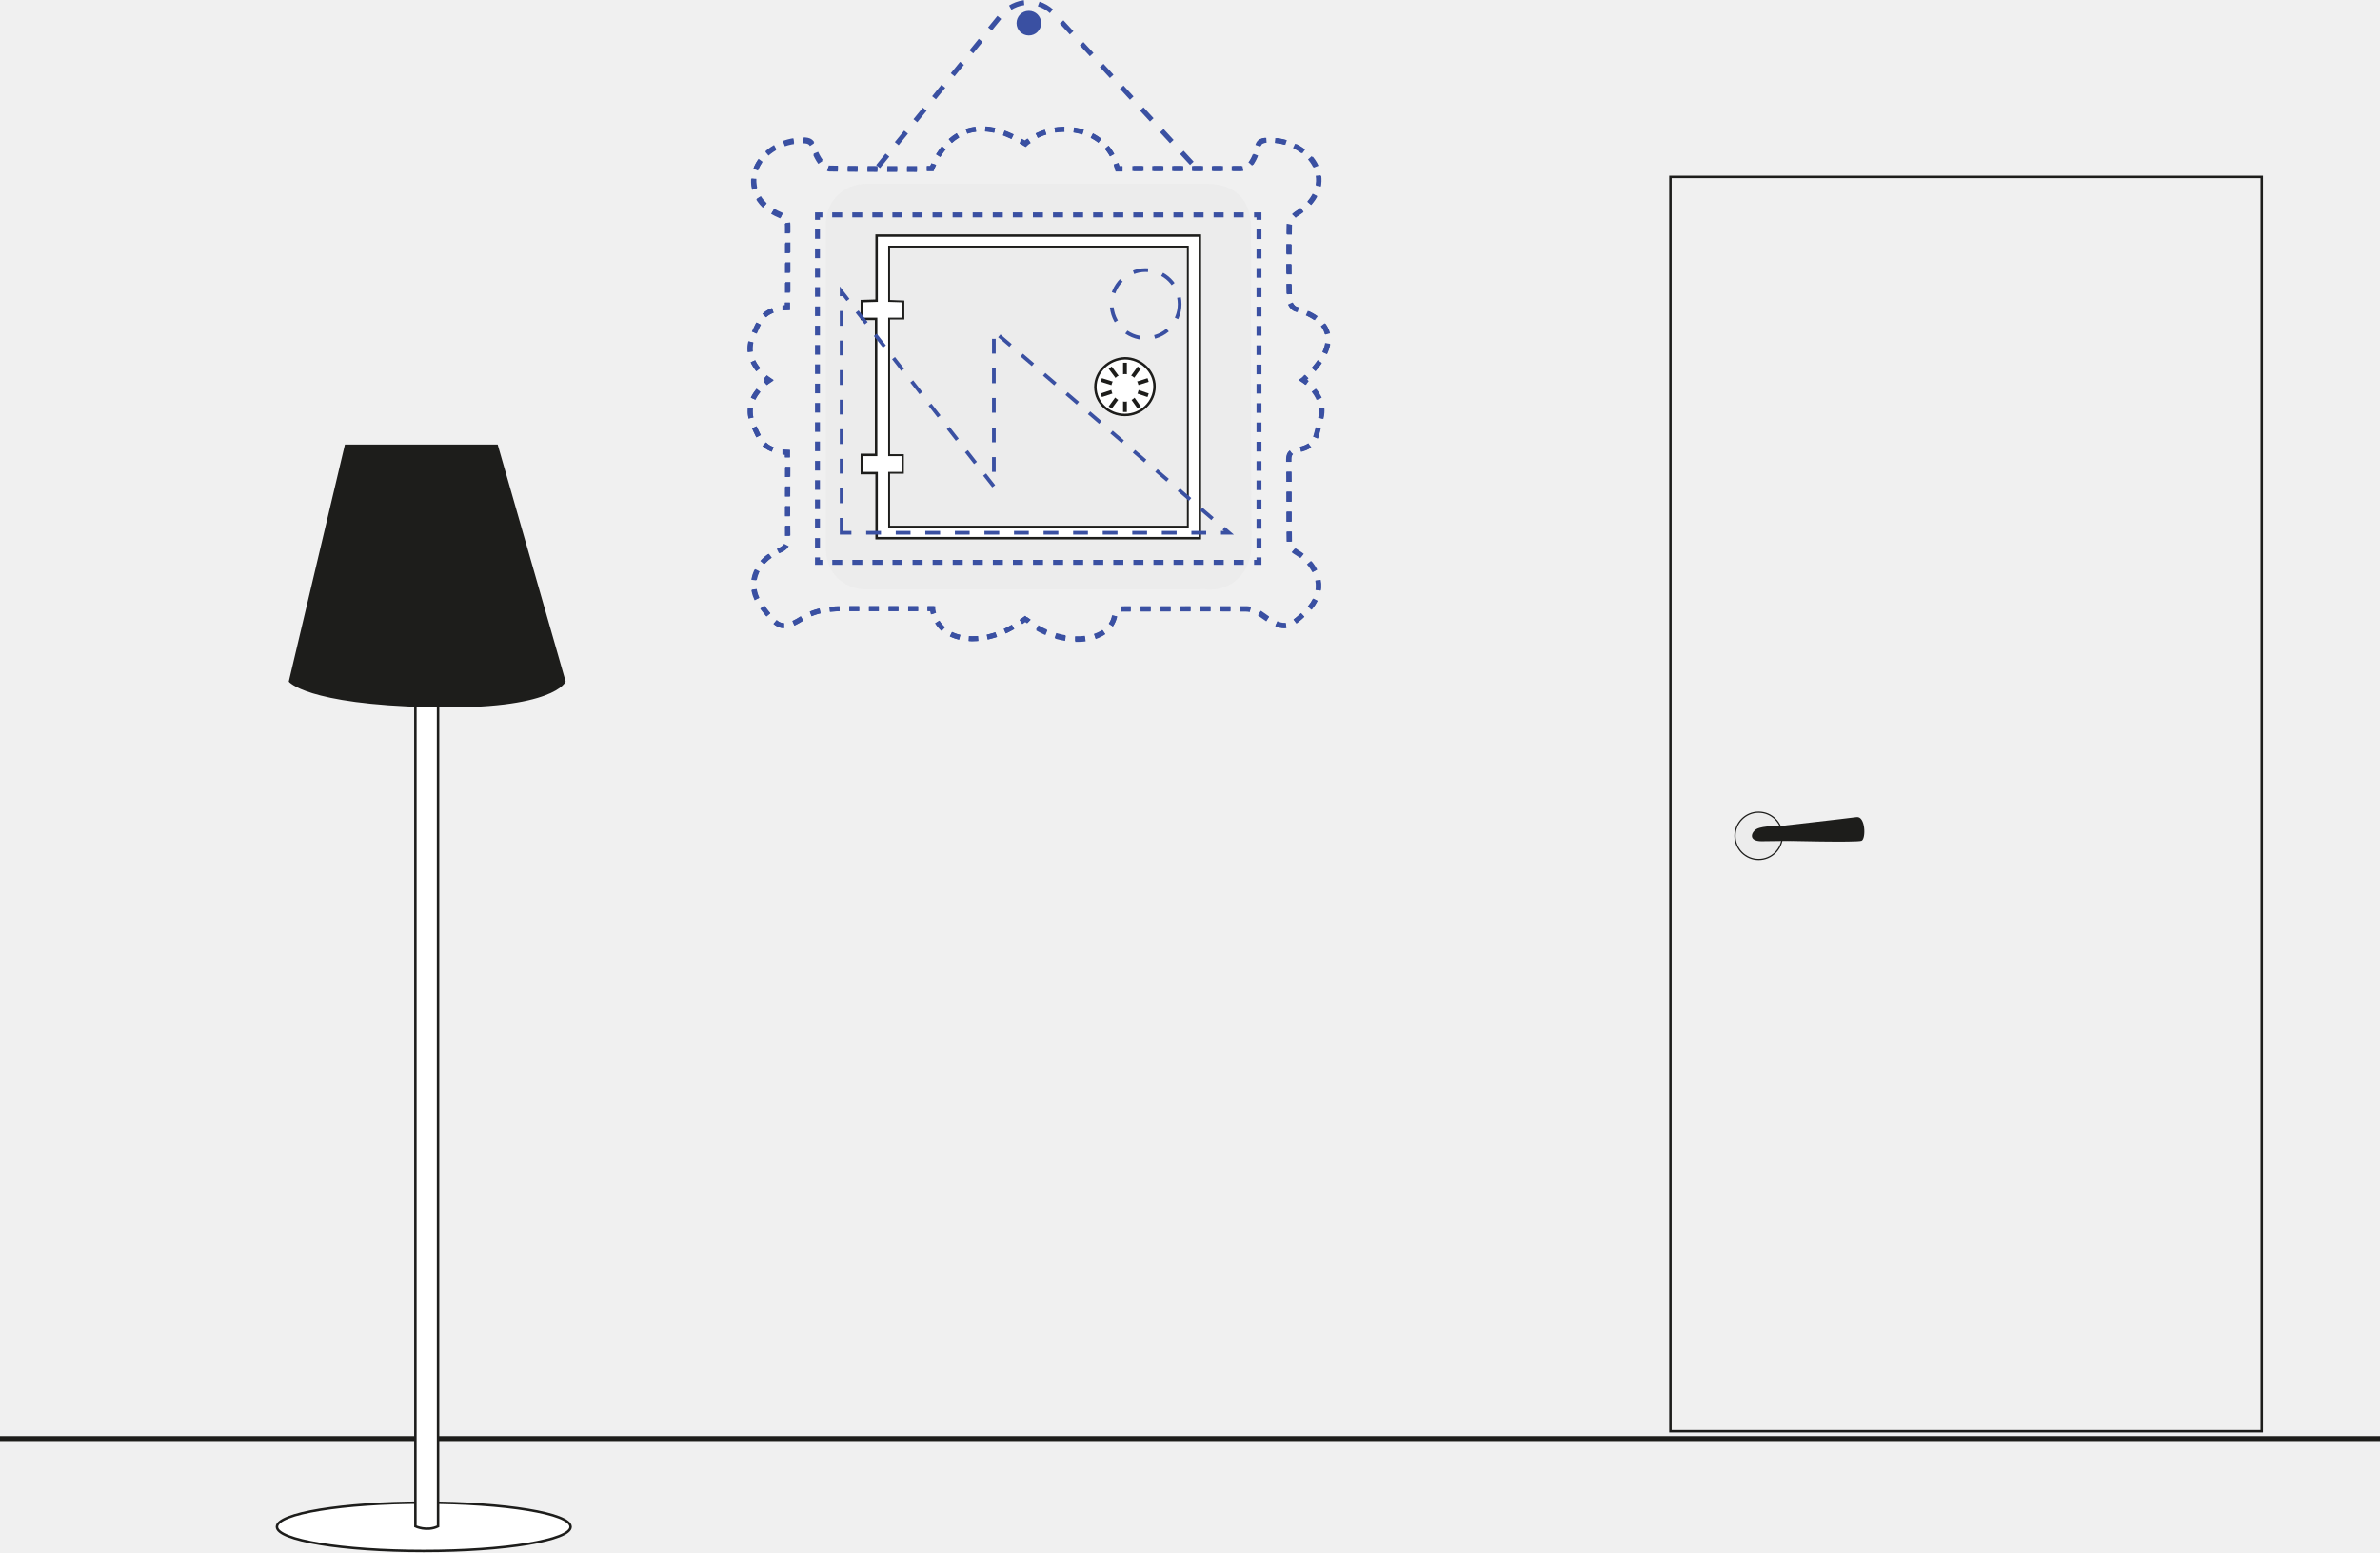
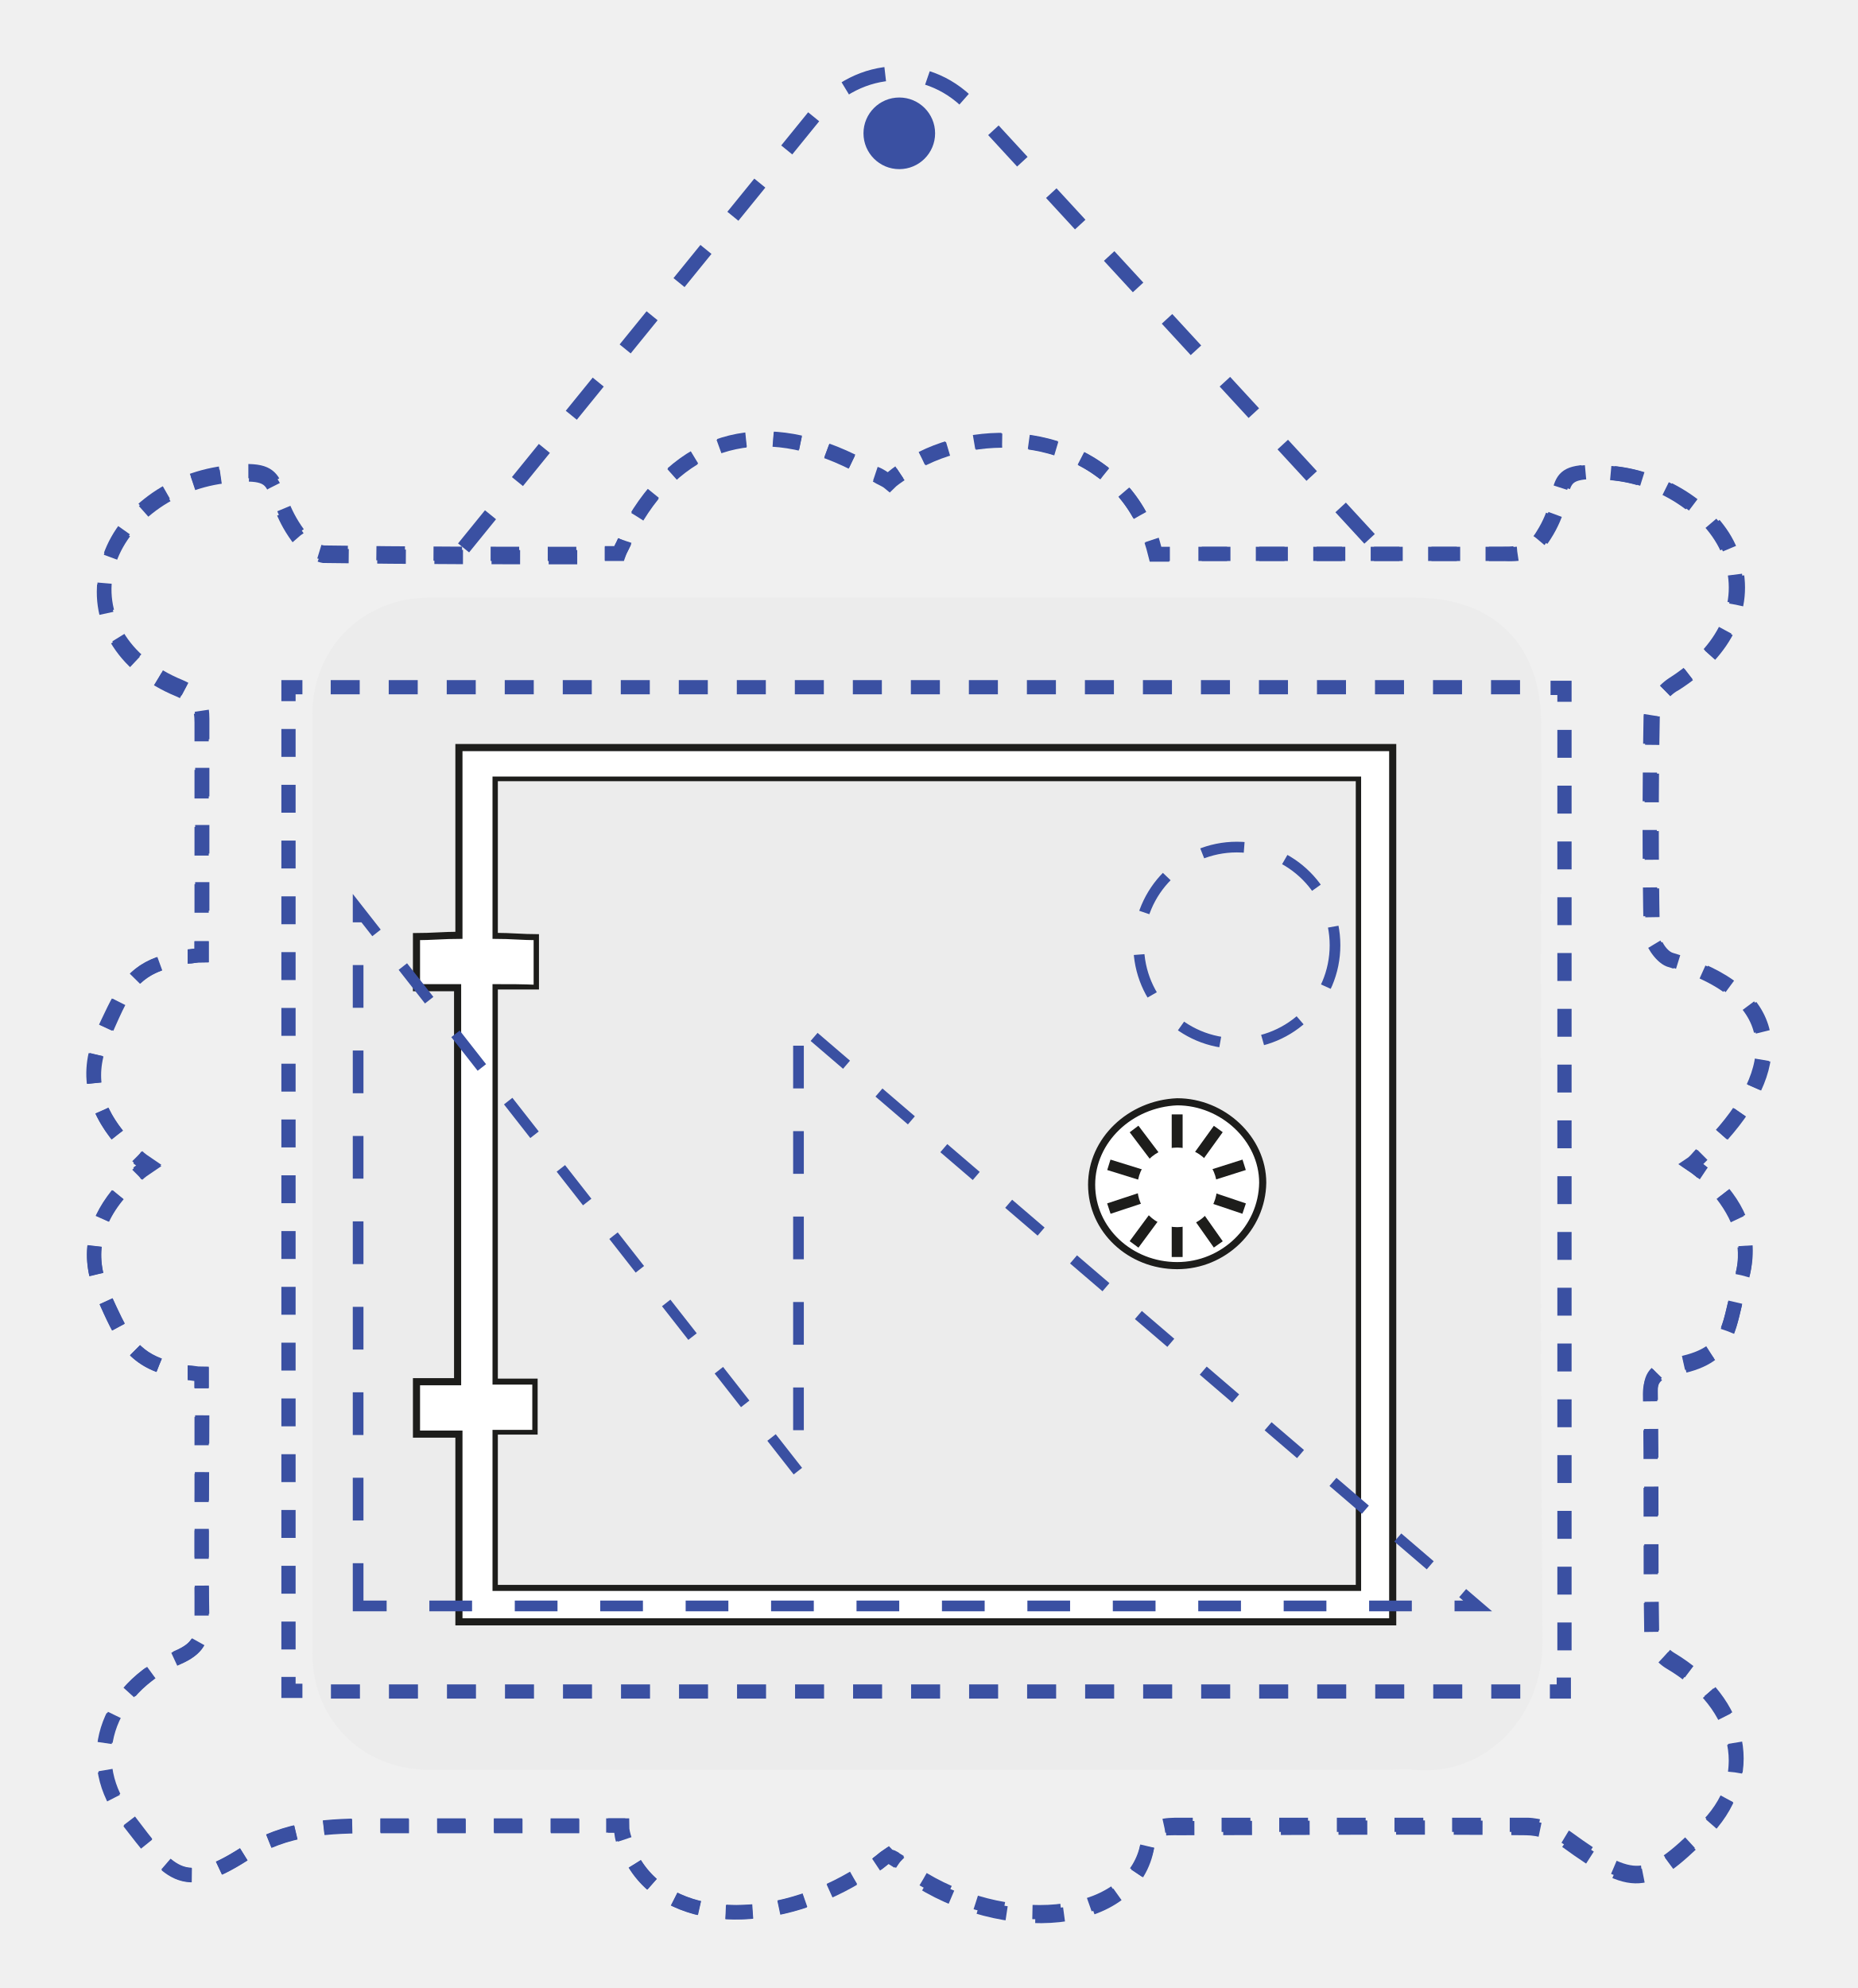
- <svg xmlns="http://www.w3.org/2000/svg" version="1.1" preserveAspectRatio="xMinYMid" id="Layer_1" x="0px" y="0px" viewBox="0 0 483 315" style="enable-background:new 0 0 483 315;" xml:space="preserve">
+ <svg xmlns="http://www.w3.org/2000/svg" version="1.1" id="Layer_1" x="0px" y="0px" viewBox="0 0 280.1 299.7" style="enable-background:new 0 0 280.1 299.7;" xml:space="preserve">
  <style type="text/css">
- 	.st0{fill:#ECECEC;stroke:#1D1D1B;stroke-width:0.25;stroke-miterlimit:10;}
- 	.st1{fill:none;stroke:#1D1D1B;stroke-miterlimit:10;}
- 	.st2{fill:#FFFFFF;stroke:#1D1D1B;stroke-width:0.5;stroke-miterlimit:10;}
- 	.st3{fill:#ECECEC;}
- 	.st4{fill:none;stroke:#3A50A2;stroke-miterlimit:10;}
- 	.st5{fill:none;stroke:#3A50A2;stroke-miterlimit:10;stroke-dasharray:2.024,2.024;}
- 	.st6{fill:none;stroke:#3A50A2;stroke-miterlimit:10;stroke-dasharray:2.017,2.017;}
- 	.st7{fill:none;stroke:#3A50A2;stroke-miterlimit:10;stroke-dasharray:1.929,1.929;}
- 	.st8{fill:none;stroke:#3A50A2;stroke-miterlimit:10;stroke-dasharray:1.929,1.929;}
- 	.st9{fill:none;stroke:#3A50A2;stroke-miterlimit:10;stroke-dasharray:2.006,2.006;}
- 	.st10{fill:none;stroke:#3A50A2;stroke-miterlimit:10;stroke-dasharray:2.017,2.017;}
- 	.st11{fill:none;stroke:#3A50A2;stroke-miterlimit:10;stroke-dasharray:2.008,2.008;}
- 	.st12{fill:none;stroke:#3A50A2;stroke-miterlimit:10;stroke-dasharray:1.993,1.993;}
- 	.st13{fill:none;stroke:#3A50A2;stroke-miterlimit:10;stroke-dasharray:1.88,1.88;}
- 	.st14{fill:none;stroke:#3A50A2;stroke-miterlimit:10;stroke-dasharray:1.88,1.88;}
- 	.st15{fill:none;stroke:#3A50A2;stroke-miterlimit:10;stroke-dasharray:2.037,2.037;}
- 	.st16{fill:none;stroke:#3A50A2;stroke-miterlimit:10;stroke-dasharray:1.959,1.959;}
- 	.st17{fill:none;stroke:#3A50A2;stroke-width:0.75;stroke-miterlimit:10;stroke-dasharray:3;}
- 	.st18{fill:none;stroke:#3A50A2;stroke-miterlimit:10;stroke-dasharray:3;}
- 	.st19{fill:#3A50A2;}
- 	.st20{fill:#FFFFFF;stroke:#1D1D1B;stroke-width:0.767;stroke-miterlimit:10;}
- 	.st21{fill:#FFFFFF;}
- 	.st22{fill:#1D1D1B;}
- 	.st23{fill:none;stroke:#1D1D1B;stroke-width:0.498;stroke-miterlimit:10;}
+ 	.st0{fill:#ECECEC;}
+ 	.st1{fill:#FFFFFF;stroke:#1D1D1B;stroke-width:1.073;stroke-miterlimit:10;}
+ 	.st2{fill:#ECECEC;stroke:#1D1D1B;stroke-width:0.537;stroke-miterlimit:10;}
+ 	.st3{fill:none;stroke:#3A50A2;stroke-width:2.147;stroke-miterlimit:10;}
+ 	.st4{fill:none;stroke:#3A50A2;stroke-width:2.147;stroke-miterlimit:10;stroke-dasharray:4.345,4.345;}
+ 	.st5{fill:none;stroke:#3A50A2;stroke-width:2.147;stroke-miterlimit:10;stroke-dasharray:4.33,4.33;}
+ 	.st6{fill:none;stroke:#3A50A2;stroke-width:2.147;stroke-miterlimit:10;stroke-dasharray:4.141,4.141;}
+ 	.st7{fill:none;stroke:#3A50A2;stroke-width:2.147;stroke-miterlimit:10;stroke-dasharray:4.141,4.141;}
+ 	.st8{fill:none;stroke:#3A50A2;stroke-width:2.147;stroke-miterlimit:10;stroke-dasharray:4.307,4.307;}
+ 	.st9{fill:none;stroke:#3A50A2;stroke-width:2.147;stroke-miterlimit:10;stroke-dasharray:4.331,4.331;}
+ 	.st10{fill:none;stroke:#3A50A2;stroke-width:2.147;stroke-miterlimit:10;stroke-dasharray:4.311,4.311;}
+ 	.st11{fill:none;stroke:#3A50A2;stroke-width:2.147;stroke-miterlimit:10;stroke-dasharray:4.279,4.279;}
+ 	.st12{fill:none;stroke:#3A50A2;stroke-width:2.147;stroke-miterlimit:10;stroke-dasharray:4.036,4.036;}
+ 	.st13{fill:none;stroke:#3A50A2;stroke-width:2.147;stroke-miterlimit:10;stroke-dasharray:4.036,4.036;}
+ 	.st14{fill:none;stroke:#3A50A2;stroke-width:2.147;stroke-miterlimit:10;stroke-dasharray:4.374,4.374;}
+ 	.st15{fill:none;stroke:#3A50A2;stroke-width:2.147;stroke-miterlimit:10;stroke-dasharray:4.205,4.205;}
+ 	.st16{fill:none;stroke:#3A50A2;stroke-width:1.61;stroke-miterlimit:10;stroke-dasharray:6.441;}
+ 	.st17{fill:none;stroke:#3A50A2;stroke-width:2.147;stroke-miterlimit:10;stroke-dasharray:6.441;}
+ 	.st18{fill:#3A50A2;}
+ 	.st19{fill:none;stroke:#1D1D1B;stroke-width:1.646;stroke-miterlimit:10;}
+ 	.st20{fill:#FFFFFF;}
</style>
-   <circle class="st0" cx="356.9" cy="169.6" r="4.8" />
-   <line class="st1" x1="483" y1="291.9" x2="0" y2="291.9" />
-   <ellipse class="st2" cx="86" cy="309.8" rx="29.8" ry="4.9" />
  <g>
-     <path class="st3" d="M178.5,119.6c0,0-0.1,0-0.2,0c-1,0-1.8,0-2.7,0c-4.6-0.1-8-3.6-8-8.2c0-22,0-43.9,0-65.9   c0-4.6,3.5-8.2,8.2-8.2c3.4,0,6.8,0,10.2,0c19.7,0,39.3,0,59,0c5.6,0,8.9,3.3,8.9,8.9c0,21.5-0.1,43,0.1,64.4c0,5.6-4.3,9.5-9.1,9   c-0.6-0.1-1.1,0-1.9,0H178.5 M177.8,64.7c0,9.3,0,18.4,0,27.7c-1,0-2,0-2.9,0c0,1.3,0,2.4,0,3.7c1,0,1.9,0,3,0c0,4.5,0,8.8,0,13.2   c22,0,43.8,0,65.6,0c0-20.6,0-41,0-61.4c-21.9,0-43.7,0-65.6,0c0,4.4,0,8.8,0,13.2c-1.1,0-2,0.1-3,0.1c0,1.2,0,2.3,0,3.6   C175.9,64.7,176.8,64.7,177.8,64.7z" />
-     <path class="st2" d="M177.8,64.7c-1,0-1.9,0-2.9,0c0-1.3,0-2.4,0-3.6c1,0,2-0.1,3-0.1c0-4.4,0-8.8,0-13.2c21.9,0,43.7,0,65.6,0   c0,20.4,0,40.9,0,61.4c-21.8,0-43.6,0-65.6,0c0-4.4,0-8.7,0-13.2c-1.1,0-2,0-3,0c0-1.3,0-2.4,0-3.7c1,0,1.9,0,2.9,0   C177.8,83.1,177.8,74,177.8,64.7z M180.5,64.7c0,9.2,0,18.4,0,27.6c1,0,1.9,0,2.8,0c0,1.3,0,2.5,0,3.7c-1,0-1.9,0-2.8,0   c0,3.7,0,7.2,0,10.8c20.2,0,40.3,0,60.5,0c0-19,0-37.9,0-56.7c-20.2,0-40.3,0-60.5,0c0,3.7,0,7.2,0,10.9c1,0,1.9,0.1,2.9,0.1   c0,0.6,0,1.2,0,1.8c0,0.6,0,1.1,0,1.8C182.3,64.7,181.5,64.7,180.5,64.7z" />
-     <path class="st0" d="M180.5,64.7c1,0,1.9,0,2.9,0c0-0.7,0-1.2,0-1.8c0-0.6,0-1.1,0-1.8c-1,0-1.9-0.1-2.9-0.1c0-3.6,0-7.2,0-10.9   c20.1,0,40.2,0,60.5,0c0,18.9,0,37.8,0,56.7c-20.1,0-40.2,0-60.5,0c0-3.6,0-7.1,0-10.8c0.9,0,1.8,0,2.8,0c0-1.3,0-2.4,0-3.7   c-0.9,0-1.8,0-2.8,0C180.5,83.1,180.5,73.9,180.5,64.7z M228.3,84.2c3.3,0,6-2.6,6-5.7c0-3.1-2.8-5.8-6-5.7c-3.3,0-6,2.7-6,5.8   C222.3,81.7,225,84.2,228.3,84.2z" />
-     <path class="st2" d="M228.3,84.2c-3.3,0-6-2.5-6-5.7c0-3.1,2.7-5.7,6-5.8c3.2,0,6,2.6,6,5.7C234.3,81.6,231.6,84.2,228.3,84.2z" />
+     <path class="st0" d="M70.5,266.8c0,0-0.2,0-0.4,0c-2.1,0-3.9,0-5.8,0c-9.9-0.2-17.2-7.7-17.2-17.6c0-47.2,0-94.2,0-141.5   c0-9.9,7.5-17.6,17.6-17.6c7.3,0,14.6,0,21.9,0c42.3,0,84.4,0,126.7,0c12,0,19.1,7.1,19.1,19.1c0,46.2-0.2,92.3,0.2,138.3   c0,12-9.2,20.4-19.5,19.3c-1.3-0.2-2.4,0-4.1,0H70.5 M69,148.9c0,20,0,39.5,0,59.5c-2.1,0-4.3,0-6.2,0c0,2.8,0,5.2,0,7.9   c2.1,0,4.1,0,6.4,0c0,9.7,0,18.9,0,28.3c47.2,0,94,0,140.8,0c0-44.2,0-88,0-131.8c-47,0-93.8,0-140.8,0c0,9.4,0,18.9,0,28.3   c-2.4,0-4.3,0.2-6.4,0.2c0,2.6,0,4.9,0,7.7C65,148.9,66.9,148.9,69,148.9z" />
+     <path class="st1" d="M69,148.9c-2.1,0-4.1,0-6.2,0c0-2.8,0-5.2,0-7.7c2.1,0,4.3-0.2,6.4-0.2c0-9.4,0-18.9,0-28.3   c47,0,93.8,0,140.8,0c0,43.8,0,87.8,0,131.8c-46.8,0-93.6,0-140.8,0c0-9.4,0-18.7,0-28.3c-2.4,0-4.3,0-6.4,0c0-2.8,0-5.2,0-7.9   c2.1,0,4.1,0,6.2,0C69,188.4,69,168.9,69,148.9z M74.8,148.9c0,19.8,0,39.5,0,59.3c2.1,0,4.1,0,6,0c0,2.8,0,5.4,0,7.9   c-2.1,0-4.1,0-6,0c0,7.9,0,15.5,0,23.2c43.4,0,86.5,0,129.9,0c0-40.8,0-81.4,0-121.7c-43.4,0-86.5,0-129.9,0c0,7.9,0,15.5,0,23.4   c2.1,0,4.1,0.2,6.2,0.2c0,1.3,0,2.6,0,3.9s0,2.4,0,3.9C78.7,148.9,77,148.9,74.8,148.9z" />
+     <path class="st2" d="M74.8,148.9c2.1,0,4.1,0,6.2,0c0-1.5,0-2.6,0-3.9s0-2.4,0-3.9c-2.1,0-4.1-0.2-6.2-0.2c0-7.7,0-15.5,0-23.4   c43.2,0,86.3,0,129.9,0c0,40.6,0,81.2,0,121.7c-43.2,0-86.3,0-129.9,0c0-7.7,0-15.2,0-23.2c1.9,0,3.9,0,6,0c0-2.8,0-5.2,0-7.9   c-1.9,0-3.9,0-6,0C74.8,188.4,74.8,168.7,74.8,148.9z M177.5,190.8c7.1,0,12.9-5.6,12.9-12.2c0-6.7-6-12.5-12.9-12.2   c-7.1,0-12.9,5.8-12.9,12.5C164.6,185.4,170.4,190.8,177.5,190.8z" />
+     <path class="st1" d="M177.5,190.8c-7.1,0-12.9-5.4-12.9-12.2c0-6.7,5.8-12.2,12.9-12.5c6.9,0,12.9,5.6,12.9,12.2   C190.3,185.2,184.5,190.8,177.5,190.8z" />
  </g>
  <g>
    <g>
      <g>
        <g>
-           <path class="st4" d="M207.2,126.2c0.3-0.2,0.5-0.4,0.8-0.6c0.1,0.1,0.3,0.1,0.4,0.2c0.1,0.1,0.3,0.2,0.4,0.3" />
-           <path class="st5" d="M210.5,127.3c6.4,3.8,14.9,2.9,15.8-2.6c0.2-1.2,1.2-1.2,2.3-1.2c8.1,0,16.2,0,24.3,0      c0.9,0,2.1,0.4,2.8,0.9c4.8,3.5,5.7,3.3,9.6-0.5c3.9-3.7,2.8-9-2.3-12c-0.7-0.4-1.3-1.3-1.3-2c-0.1-5.6,0-11.2-0.1-16.8      c0-1.2,0.5-1.6,2-1.9c3.9-0.8,3.4-2.9,4.4-6c0.8-2.7-0.1-4.9-2-6.8" />
-           <path class="st4" d="M265.2,77.7c-0.2-0.2-0.5-0.4-0.8-0.6c0.3-0.2,0.5-0.5,0.7-0.7" />
-           <path class="st6" d="M266.6,75c4.5-5.1,4.3-10-3.6-12.3c-0.7-0.2-1.3-1.2-1.3-1.9c-0.1-5.1-0.1-10.1,0-15.2      c0-0.8,0.7-1.8,1.6-2.3c3.6-2.3,5.2-5.6,4-9c-1-3-4.7-5.5-8.5-5.8c-4.7-0.4-2.6,1.1-4.7,4.4c-0.7,1.1-1.5,1.4-2.8,1.3      c-4.9,0-9.8,0-14.6,0c-2.6,0-5.2,0-7.8,0" />
-           <path class="st4" d="M227.8,34.2c-0.3,0-0.7,0-1,0c-0.1-0.3-0.2-0.7-0.3-1" />
-           <path class="st7" d="M225.7,31.5c-3.2-5.8-11.2-6.5-16.1-3.5" />
-           <path class="st4" d="M208.8,28.5c-0.3,0.2-0.5,0.4-0.8,0.6c-0.3-0.2-0.6-0.4-0.9-0.5" />
-           <path class="st8" d="M205.5,27.7c-6.6-3.2-12.2-1.5-15.6,4.7" />
-           <path class="st4" d="M189.5,33.3c-0.1,0.3-0.3,0.6-0.4,0.9c-0.3,0-0.7,0-1,0" />
-           <path class="st9" d="M186.1,34.2c-5.9,0-11.8,0-17.7-0.1c-0.6,0-1.4-0.7-1.8-1.3c-2.4-3.3-0.5-4.9-5.2-4.3      c-4,0.5-7.4,3.2-8.2,6.5c-0.9,3.4,1,6.8,5.1,8.5c1.4,0.6,1.6,1.3,1.6,2.3c0,3.7,0,7.4,0,11.1c0,1.1,0,2.2,0,3.4" />
-           <path class="st4" d="M159.8,61.4c0,0.3,0,0.7,0,1c-0.4,0-0.7,0.1-1,0.1" />
-           <path class="st10" d="M156.8,63c-2.2,0.8-2.8,2.4-4,5c-1.3,3-0.4,5.5,1.7,7.8" />
-           <path class="st4" d="M155.3,76.5c0.2,0.2,0.5,0.4,0.8,0.6c-0.3,0.2-0.5,0.4-0.8,0.6" />
-           <path class="st11" d="M153.9,79.2c-1.7,2.1-2.2,4.4-1,7.1c1.3,3,2,4.5,4.9,5.2" />
-           <path class="st4" d="M158.8,91.7c0.3,0,0.6,0.1,1,0.1c0,0.3,0,0.7,0,1" />
-           <path class="st12" d="M159.8,94.8c0,4.9,0,9.7,0,14.5c0,1.1-0.3,1.8-1.7,2.4c-5.2,2.3-6.7,7.4-3.6,11.3c3,3.8,3.8,5.3,8.2,2.5      c3-1.9,5.9-2,9.3-2c4.9,0,9.8,0,14.6,0c0.2,0,0.4,0,0.6,0" />
-           <path class="st4" d="M188.2,123.5c0.3,0,0.7,0,1,0c0.1,0.3,0.1,0.7,0.2,1" />
-           <path class="st13" d="M190.2,126.2c2.8,4.5,10.3,4.4,16.2,0.5" />
+           <path class="st3" d="M132.2,281c0.6-0.4,1.1-0.9,1.7-1.3c0.2,0.2,0.6,0.2,0.9,0.4c0.2,0.2,0.6,0.4,0.9,0.6" />
+           <path class="st4" d="M139.2,283.3c13.7,8.2,32,6.2,33.9-5.6c0.4-2.6,2.6-2.6,4.9-2.6c17.4,0,34.8,0,52.2,0c1.9,0,4.5,0.9,6,1.9      c10.3,7.5,12.2,7.1,20.6-1.1c8.4-7.9,6-19.3-4.9-25.8c-1.5-0.9-2.8-2.8-2.8-4.3c-0.2-12,0-24-0.2-36.1c0-2.6,1.1-3.4,4.3-4.1      c8.4-1.7,7.3-6.2,9.4-12.9c1.7-5.8-0.2-10.5-4.3-14.6" />
+           <path class="st3" d="M256.7,176.8c-0.4-0.4-1.1-0.9-1.7-1.3c0.6-0.4,1.1-1.1,1.5-1.5" />
+           <path class="st5" d="M259.7,171.1c9.7-10.9,9.2-21.5-7.7-26.4c-1.5-0.4-2.8-2.6-2.8-4.1c-0.2-10.9-0.2-21.7,0-32.6      c0-1.7,1.5-3.9,3.4-4.9c7.7-4.9,11.2-12,8.6-19.3c-2.1-6.4-10.1-11.8-18.2-12.5c-10.1-0.9-5.6,2.4-10.1,9.4      c-1.5,2.4-3.2,3-6,2.8c-10.5,0-21,0-31.3,0c-5.6,0-11.2,0-16.7,0" />
+           <path class="st3" d="M176.4,83.5c-0.6,0-1.5,0-2.1,0c-0.2-0.6-0.4-1.5-0.6-2.1" />
+           <path class="st6" d="M171.9,77.7c-6.9-12.5-24-14-34.6-7.5" />
+           <path class="st3" d="M135.6,71.2c-0.6,0.4-1.1,0.9-1.7,1.3c-0.6-0.4-1.3-0.9-1.9-1.1" />
+           <path class="st7" d="M128.5,69.5c-14.2-6.9-26.2-3.2-33.5,10.1" />
+           <path class="st3" d="M94.2,81.5c-0.2,0.6-0.6,1.3-0.9,1.9c-0.6,0-1.5,0-2.1,0" />
+           <path class="st8" d="M86.9,83.5c-12.7,0-25.3,0-38-0.2c-1.3,0-3-1.5-3.9-2.8c-5.2-7.1-1.1-10.5-11.2-9.2      c-8.6,1.1-15.9,6.9-17.6,14c-1.9,7.3,2.1,14.6,10.9,18.2c3,1.3,3.4,2.8,3.4,4.9c0,7.9,0,15.9,0,23.8c0,2.4,0,4.7,0,7.3" />
+           <path class="st3" d="M30.4,141.9c0,0.6,0,1.5,0,2.1c-0.9,0-1.5,0.2-2.1,0.2" />
+           <path class="st9" d="M24,145.3c-4.7,1.7-6,5.2-8.6,10.7c-2.8,6.4-0.9,11.8,3.6,16.7" />
+           <path class="st3" d="M20.7,174.3c0.4,0.4,1.1,0.9,1.7,1.3c-0.6,0.4-1.1,0.9-1.7,1.3" />
+           <path class="st10" d="M17.7,180.1c-3.6,4.5-4.7,9.4-2.1,15.2c2.8,6.4,4.3,9.7,10.5,11.2" />
+           <path class="st3" d="M28.3,206.9c0.6,0,1.3,0.2,2.1,0.2c0,0.6,0,1.5,0,2.1" />
+           <path class="st11" d="M30.4,213.6c0,10.5,0,20.8,0,31.1c0,2.4-0.6,3.9-3.6,5.2c-11.2,4.9-14.4,15.9-7.7,24.3      c6.4,8.2,8.2,11.4,17.6,5.4c6.4-4.1,12.7-4.3,20-4.3c10.5,0,21,0,31.3,0c0.4,0,0.9,0,1.3,0" />
+           <path class="st3" d="M91.4,275.2c0.6,0,1.5,0,2.1,0c0.2,0.6,0.2,1.5,0.4,2.1" />
+           <path class="st12" d="M95.7,281c6,9.7,22.1,9.4,34.8,1.1" />
        </g>
      </g>
    </g>
    <g>
      <g>
        <g>
-           <path class="st4" d="M208.8,126.1c-0.1-0.1-0.3-0.2-0.4-0.3c-0.1-0.1-0.3-0.1-0.4-0.2c-0.3,0.2-0.5,0.4-0.8,0.6" />
-           <path class="st14" d="M205.6,127.2c-6.1,3.6-13.5,3.3-15.8-1.8" />
-           <path class="st4" d="M189.5,124.5c-0.1-0.3-0.2-0.6-0.2-1c-0.3,0-0.7,0-1,0" />
-           <path class="st12" d="M186.3,123.5c-4.7,0-9.5,0-14.2,0c-3.4,0-6.3,0.1-9.3,2c-4.4,2.8-5.2,1.4-8.2-2.5c-3.1-3.9-1.6-9,3.6-11.3      c1.4-0.6,1.7-1.3,1.7-2.4c-0.1-5.1,0-10.3,0-15.5" />
-           <path class="st4" d="M159.8,92.8c0-0.3,0-0.7,0-1c-0.4,0-0.7-0.1-1-0.1" />
-           <path class="st11" d="M156.8,91.2c-2.1-0.8-2.7-2.3-3.9-4.9c-1.3-2.9-0.6-5.5,1.7-7.8" />
-           <path class="st4" d="M155.3,77.8c0.2-0.2,0.5-0.4,0.8-0.6c-0.3-0.2-0.5-0.4-0.8-0.6" />
-           <path class="st10" d="M153.9,75c-1.7-2.1-2.2-4.4-1-7c1.3-2.9,1.8-4.6,4.9-5.3" />
-           <path class="st4" d="M158.8,62.5c0.3,0,0.6-0.1,1-0.1c0-0.3,0-0.7,0-1" />
-           <path class="st9" d="M159.8,59.4c0-0.8,0-1.6,0-2.3c0-3.7,0-7.4,0-11.1c0-1-0.2-1.7-1.6-2.3c-4.1-1.7-5.9-5.1-5.1-8.5      c0.8-3.3,4.2-6,8.2-6.5c4.8-0.6,2.8,1,5.2,4.3c0.4,0.5,1.2,1.2,1.8,1.3c6.3,0.1,12.5,0.1,18.7,0.1" />
-           <path class="st4" d="M188.1,34.2c0.3,0,0.7,0,1,0c0.1-0.3,0.3-0.6,0.4-0.9" />
-           <path class="st8" d="M190.4,31.6c3.6-5.8,9.3-7,15.9-3.4" />
-           <path class="st4" d="M207.2,28.7c0.3,0.2,0.6,0.3,0.9,0.5c0.2-0.2,0.5-0.4,0.8-0.6" />
-           <path class="st7" d="M210.4,27.5c5.2-2.6,13-1.4,15.7,4.8" />
-           <path class="st4" d="M226.5,33.3c0.1,0.3,0.2,0.6,0.3,1c0.3,0,0.7,0,1,0" />
-           <path class="st6" d="M229.8,34.2c2.3,0,4.5,0,6.8,0c4.9,0,9.8,0,14.6,0c1.4,0,2.2-0.3,2.8-1.3c2.1-3.3-0.1-4.8,4.7-4.4      c3.8,0.3,7.4,2.8,8.5,5.8c1.2,3.4-0.4,6.7-4,9c-0.8,0.5-1.5,1.5-1.6,2.3c-0.1,5.1-0.1,10.1,0,15.2c0,0.6,0.7,1.7,1.3,1.9      c8.3,2.4,8.1,7.7,3,13" />
-           <path class="st4" d="M265.2,76.4c-0.2,0.2-0.5,0.5-0.7,0.7c0.3,0.2,0.5,0.4,0.8,0.6" />
-           <path class="st5" d="M266.6,79.2c1.4,1.8,2,3.8,1.3,6.1c-1,3.1-0.5,5.2-4.4,6c-1.5,0.3-2,0.7-2,1.9c0.1,5.6,0,11.2,0.1,16.8      c0,0.7,0.6,1.6,1.3,2c5.1,3,6.2,8.2,2.3,12c-3.9,3.8-4.8,4-9.6,0.5c-0.7-0.5-1.8-0.9-2.8-0.9c-8.1-0.1-16.2,0-24.3,0      c-1.1,0-2.1-0.1-2.3,1.2c-0.9,5.8-10.1,6.5-16.6,2.1" />
+           <path class="st3" d="M135.6,280.8c-0.2-0.2-0.6-0.4-0.9-0.6c-0.2-0.2-0.6-0.2-0.9-0.4c-0.6,0.4-1.1,0.9-1.7,1.3" />
+           <path class="st13" d="M128.7,283.1c-13.1,7.7-29,7.1-33.9-3.9" />
+           <path class="st3" d="M94.2,277.3c-0.2-0.6-0.4-1.3-0.4-2.1c-0.6,0-1.5,0-2.1,0" />
+           <path class="st11" d="M87.3,275.2c-10.1,0-20.4,0-30.5,0c-7.3,0-13.5,0.2-20,4.3c-9.4,6-11.2,3-17.6-5.4      c-6.7-8.4-3.4-19.3,7.7-24.3c3-1.3,3.6-2.8,3.6-5.2c-0.2-10.9,0-22.1,0-33.3" />
+           <path class="st3" d="M30.4,209.3c0-0.6,0-1.5,0-2.1c-0.9,0-1.5-0.2-2.1-0.2" />
+           <path class="st10" d="M24,205.8c-4.5-1.7-5.8-4.9-8.4-10.5c-2.8-6.2-1.3-11.8,3.6-16.7" />
+           <path class="st3" d="M20.7,177.1c0.4-0.4,1.1-0.9,1.7-1.3c-0.6-0.4-1.1-0.9-1.7-1.3" />
+           <path class="st9" d="M17.7,171.1c-3.6-4.5-4.7-9.4-2.1-15c2.8-6.2,3.9-9.9,10.5-11.4" />
+           <path class="st3" d="M28.3,144.2c0.6,0,1.3-0.2,2.1-0.2c0-0.6,0-1.5,0-2.1" />
+           <path class="st8" d="M30.4,137.6c0-1.7,0-3.4,0-4.9c0-7.9,0-15.9,0-23.8c0-2.1-0.4-3.6-3.4-4.9c-8.8-3.6-12.7-10.9-10.9-18.2      c1.7-7.1,9-12.9,17.6-14c10.3-1.3,6,2.1,11.2,9.2c0.9,1.1,2.6,2.6,3.9,2.8c13.5,0.2,26.8,0.2,40.1,0.2" />
+           <path class="st3" d="M91.2,83.5c0.6,0,1.5,0,2.1,0c0.2-0.6,0.6-1.3,0.9-1.9" />
+           <path class="st7" d="M96.1,77.9c7.7-12.5,20-15,34.1-7.3" />
+           <path class="st3" d="M132.2,71.7c0.6,0.4,1.3,0.6,1.9,1.1c0.4-0.4,1.1-0.9,1.7-1.3" />
+           <path class="st6" d="M139,69.1c11.2-5.6,27.9-3,33.7,10.3" />
+           <path class="st3" d="M173.6,81.5c0.2,0.6,0.4,1.3,0.6,2.1c0.6,0,1.5,0,2.1,0" />
+           <path class="st5" d="M180.7,83.5c4.9,0,9.7,0,14.6,0c10.5,0,21,0,31.3,0c3,0,4.7-0.6,6-2.8c4.5-7.1-0.2-10.3,10.1-9.4      c8.2,0.6,15.9,6,18.2,12.5c2.6,7.3-0.9,14.4-8.6,19.3c-1.7,1.1-3.2,3.2-3.4,4.9c-0.2,10.9-0.2,21.7,0,32.6      c0,1.3,1.5,3.6,2.8,4.1c17.8,5.2,17.4,16.5,6.4,27.9" />
+           <path class="st3" d="M256.7,174.1c-0.4,0.4-1.1,1.1-1.5,1.5c0.6,0.4,1.1,0.9,1.7,1.3" />
+           <path class="st4" d="M259.7,180.1c3,3.9,4.3,8.2,2.8,13.1c-2.1,6.7-1.1,11.2-9.4,12.9c-3.2,0.6-4.3,1.5-4.3,4.1      c0.2,12,0,24,0.2,36.1c0,1.5,1.3,3.4,2.8,4.3c10.9,6.4,13.3,17.6,4.9,25.8c-8.4,8.2-10.3,8.6-20.6,1.1c-1.5-1.1-3.9-1.9-6-1.9      c-17.4-0.2-34.8,0-52.2,0c-2.4,0-4.5-0.2-4.9,2.6c-1.9,12.5-21.7,14-35.6,4.5" />
        </g>
        <g>
-           <path class="st4" d="M255.5,44.6c0-0.3,0-0.7,0-1c-0.3,0-0.7,0-1,0" />
-           <path class="st15" d="M252.4,43.6c-28.3,0-56.4,0-84.5,0" />
-           <path class="st4" d="M166.9,43.6c-0.3,0-0.7,0-1,0c0,0.3,0,0.7,0,1" />
-           <path class="st16" d="M165.9,46.5c0,21.9,0,43.8,0,65.6" />
-           <path class="st4" d="M165.9,113.1c0,0.3,0,0.7,0,1c0.3,0,0.7,0,1,0" />
-           <path class="st15" d="M168.9,114.1c28.3,0,56.4,0,84.5,0" />
-           <path class="st4" d="M254.5,114.1c0.3,0,0.7,0,1,0c0-0.3,0-0.7,0-1" />
-           <path class="st16" d="M255.5,111.2c0-21.9,0-43.7,0-65.6" />
+           <path class="st3" d="M235.9,105.8c0-0.6,0-1.5,0-2.1c-0.6,0-1.5,0-2.1,0" />
+           <path class="st14" d="M229.2,103.6c-60.8,0-121.1,0-181.4,0" />
+           <path class="st3" d="M45.6,103.6c-0.6,0-1.5,0-2.1,0c0,0.6,0,1.5,0,2.1" />
+           <path class="st15" d="M43.5,109.9c0,47,0,94,0,140.8" />
+           <path class="st3" d="M43.5,252.8c0,0.6,0,1.5,0,2.1c0.6,0,1.5,0,2.1,0" />
+           <path class="st14" d="M49.9,255c60.8,0,121.1,0,181.4,0" />
+           <path class="st3" d="M233.7,255c0.6,0,1.5,0,2.1,0c0-0.6,0-1.5,0-2.1" />
+           <path class="st15" d="M235.9,248.8c0-47,0-93.8,0-140.8" />
        </g>
      </g>
    </g>
  </g>
-   <circle class="st17" cx="232.5" cy="61.7" r="6.9" />
-   <polygon class="st17" points="170.8,108.1 170.8,59.2 201.7,98.7 201.7,67.2 249.4,108.1 " />
+   <circle class="st16" cx="186.5" cy="142.5" r="14.8" />
+   <polygon class="st16" points="54,242.1 54,137.1 120.4,221.9 120.4,154.3 222.8,242.1 " />
  <g>
-     <path class="st18" d="M178.2,33.8l24.8-30.5c3-3.6,8-3.8,11.1-0.3l28.2,30.6" />
+     <path class="st17" d="M69.9,82.6l53.2-65.5c6.4-7.7,17.2-8.2,23.8-0.6l60.5,65.7" />
  </g>
-   <circle class="st19" cx="208.8" cy="4.7" r="2.5" />
+   <circle class="st18" cx="135.6" cy="20.1" r="5.4" />
  <g>
    <g>
-       <line class="st20" x1="228.3" y1="78.6" x2="228.3" y2="83.6" />
-       <line class="st20" x1="228.3" y1="78.6" x2="231.2" y2="82.7" />
-       <line class="st20" x1="228.3" y1="78.6" x2="233" y2="80.2" />
-       <line class="st20" x1="228.3" y1="78.6" x2="233" y2="77.1" />
-       <line class="st20" x1="228.3" y1="78.6" x2="231.2" y2="74.6" />
-       <line class="st20" x1="228.3" y1="78.6" x2="228.3" y2="73.6" />
-       <line class="st20" x1="228.3" y1="78.6" x2="225.3" y2="74.6" />
-       <line class="st20" x1="228.3" y1="78.6" x2="223.5" y2="77.1" />
-       <line class="st20" x1="228.3" y1="78.6" x2="223.5" y2="80.2" />
-       <line class="st20" x1="228.3" y1="78.6" x2="225.3" y2="82.7" />
+       <line class="st19" x1="177.5" y1="178.8" x2="177.5" y2="189.5" />
+       <line class="st19" x1="177.5" y1="178.8" x2="183.7" y2="187.6" />
+       <line class="st19" x1="177.5" y1="178.8" x2="187.6" y2="182.2" />
+       <line class="st19" x1="177.5" y1="178.8" x2="187.6" y2="175.6" />
+       <line class="st19" x1="177.5" y1="178.8" x2="183.7" y2="170.2" />
+       <line class="st19" x1="177.5" y1="178.8" x2="177.5" y2="168" />
+       <line class="st19" x1="177.5" y1="178.8" x2="171" y2="170.2" />
+       <line class="st19" x1="177.5" y1="178.8" x2="167.2" y2="175.6" />
+       <line class="st19" x1="177.5" y1="178.8" x2="167.2" y2="182.2" />
+       <line class="st19" x1="177.5" y1="178.8" x2="171" y2="187.6" />
    </g>
-     <circle class="st21" cx="228.3" cy="78.7" r="2.8" />
+     <circle class="st20" cx="177.5" cy="179" r="6" />
  </g>
-   <path class="st2" d="M88.9,309.7v-176h-4.6v176C84.3,309.7,86.6,310.8,88.9,309.7z" />
-   <path class="st22" d="M70,90.2h31l13.8,48.1c0,0-2.2,5.8-27.5,5.2c-25.3-0.6-28.7-5.2-28.7-5.2L70,90.2z" />
-   <rect x="339" y="35.9" class="st23" width="120" height="254.5" />
-   <path class="st22" d="M361.8,170.6c0,0,15.1,0.4,16,0s0.8-5-1-4.8c-2.2,0.3-15.5,1.8-15.5,1.8" />
-   <path class="st22" d="M361.3,167.6c0,0-3.5-0.1-4.8,0.6c-1.1,0.6-1.8,2.5,1,2.5c2.2,0,6.3-0.1,6.3-0.1" />
-   <g>
- </g>
-   <g>
- </g>
-   <g>
- </g>
-   <g>
- </g>
-   <g>
- </g>
-   <g>
- </g>
</svg>
